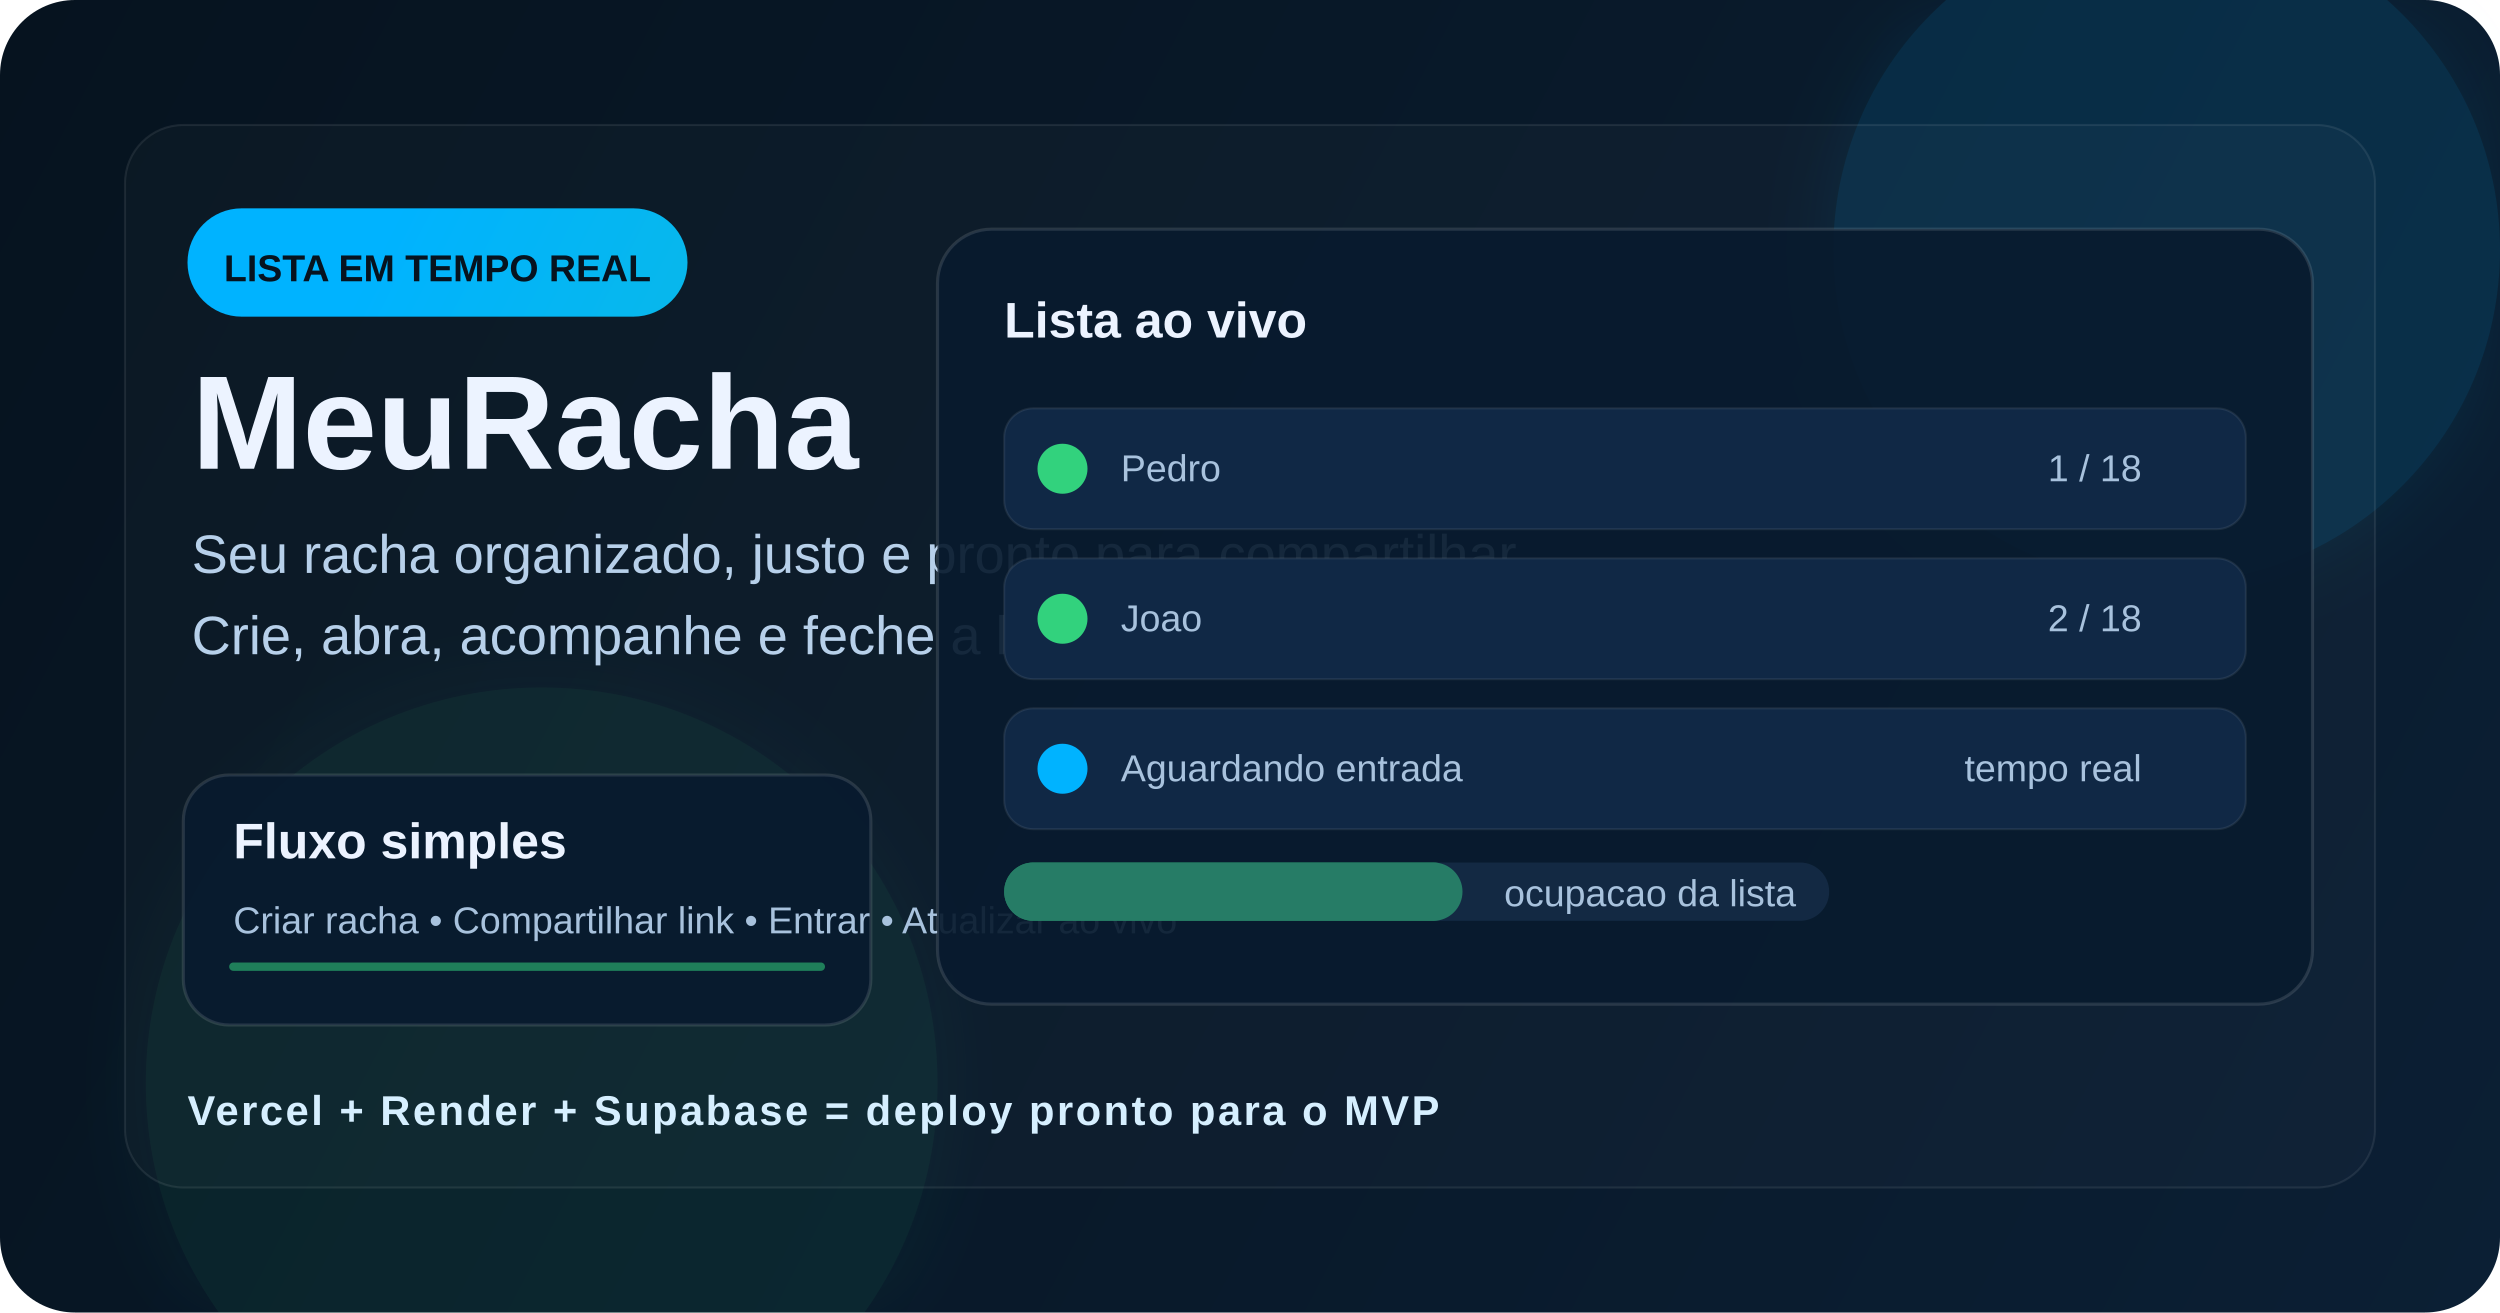
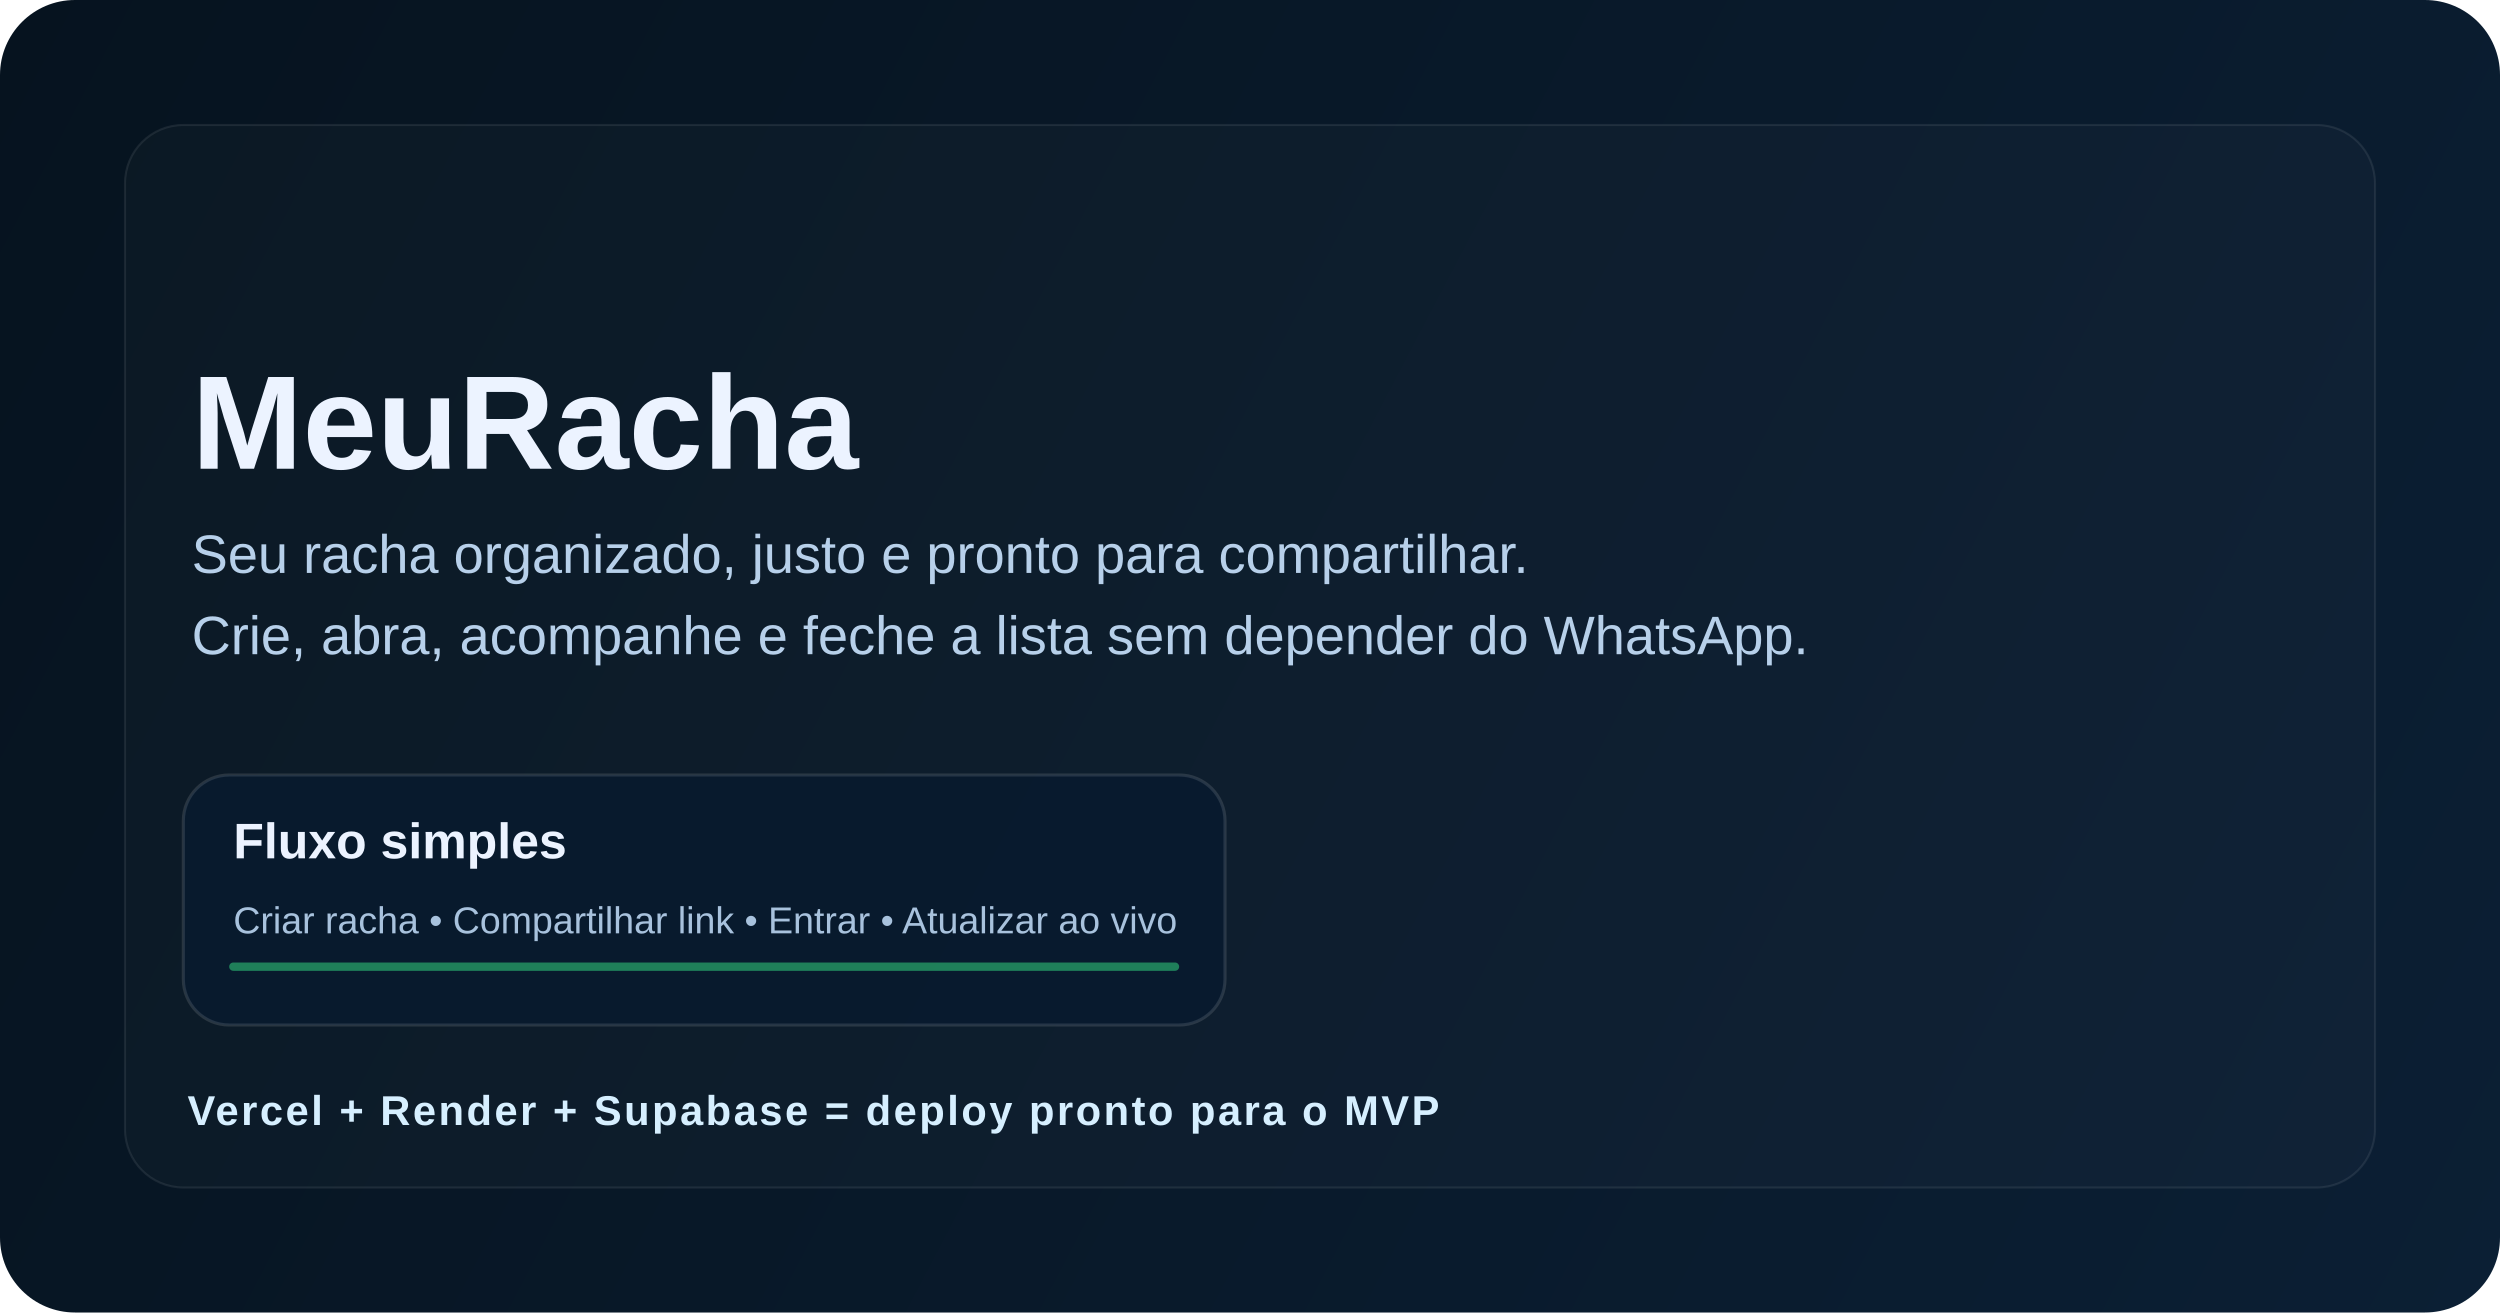
<svg xmlns="http://www.w3.org/2000/svg" width="1200" height="630" viewBox="0 0 1200 630" fill="none" role="img" aria-labelledby="title desc">
  <defs>
    <linearGradient id="bg" x1="0" y1="0" x2="1200" y2="630" gradientUnits="userSpaceOnUse">
      <stop stop-color="#06131F" />
      <stop offset="1" stop-color="#0B1F34" />
    </linearGradient>
    <linearGradient id="accent" x1="180" y1="120" x2="1040" y2="560" gradientUnits="userSpaceOnUse">
      <stop stop-color="#00B3FF" />
      <stop offset="1" stop-color="#32D27D" />
    </linearGradient>
    <filter id="glow" x="0" y="0" width="1200" height="630" filterUnits="userSpaceOnUse">
      <feGaussianBlur stdDeviation="18" result="blur" />
      <feColorMatrix in="blur" type="matrix" values="1 0 0 0 0  0 1 0 0 0.22  0 0 1 0 0.28  0 0 0 0.65 0" result="glow" />
      <feMerge>
        <feMergeNode in="glow" />
        <feMergeNode in="SourceGraphic" />
      </feMerge>
    </filter>
    <style>
      .title { font: 700 64px 'Segoe UI', Arial, sans-serif; fill: #ECF3FF; }
      .subtitle { font: 500 26px 'Segoe UI', Arial, sans-serif; fill: #B7D0EA; }
      .small { font: 600 20px 'Segoe UI', Arial, sans-serif; fill: #D6EFFF; letter-spacing: 0.06em; }
      .chip { font: 700 18px 'Segoe UI', Arial, sans-serif; fill: #06131F; }
      .cardTitle { font: 700 24px 'Segoe UI', Arial, sans-serif; fill: #ECF3FF; }
      .cardText { font: 500 18px 'Segoe UI', Arial, sans-serif; fill: #A8C2DD; }
      .panel { fill: rgba(8, 27, 46, 0.92); stroke: rgba(255,255,255,0.12); stroke-width: 1.5; }
      .line { stroke: rgba(50, 210, 125, 0.55); stroke-width: 4; stroke-linecap: round; }
      .dash { stroke-dasharray: 12 14; }
      .pulse { transform-origin: center; animation: pulse 2.4s ease-in-out infinite; }
      .float { animation: float 4s ease-in-out infinite; }
      .float2 { animation: float 5s ease-in-out infinite reverse; }
      @keyframes pulse {
        0%, 100% { transform: scale(1); opacity: 0.92; }
        50% { transform: scale(1.06); opacity: 1; }
      }
      @keyframes float {
        0%, 100% { transform: translateY(0px); }
        50% { transform: translateY(-10px); }
      }
    </style>
  </defs>
  <rect width="1200" height="630" rx="36" fill="url(#bg)" />
-   <circle cx="1040" cy="120" r="160" fill="#00B3FF" opacity="0.12" class="pulse" filter="url(#glow)" />
-   <circle cx="260" cy="520" r="190" fill="#32D27D" opacity="0.08" class="pulse" filter="url(#glow)" />
  <rect x="60" y="60" width="1080" height="510" rx="28" fill="rgba(255,255,255,0.02)" stroke="rgba(255,255,255,0.08)" />
-   <g class="float">
-     <rect x="90" y="100" width="240" height="52" rx="26" fill="url(#accent)" />
-     <text x="210" y="135" text-anchor="middle" class="chip">LISTA EM TEMPO REAL</text>
-   </g>
  <text x="92" y="225" class="title">MeuRacha</text>
  <text x="92" y="275" class="subtitle">Seu racha organizado, justo e pronto para compartilhar.</text>
  <text x="92" y="314" class="subtitle">Crie, abra, acompanhe e feche a lista sem depender do WhatsApp.</text>
  <g transform="translate(88 372)">
-     <rect x="0" y="0" width="330" height="120" rx="22" class="panel" />
+     <rect x="0" y="0" width="500" height="120" rx="22" class="panel" />
    <text x="24" y="40" class="cardTitle">Fluxo simples</text>
    <text x="24" y="76" class="cardText">Criar racha • Compartilhar link • Entrar • Atualizar ao vivo</text>
-     <line x1="24" y1="92" x2="306" y2="92" class="line" />
-   </g>
-   <g transform="translate(450 110)" class="float2">
-     <rect x="0" y="0" width="660" height="372" rx="26" class="panel" />
-     <text x="32" y="52" class="cardTitle">Lista ao vivo</text>
-     <rect x="32" y="86" width="596" height="58" rx="14" fill="#102845" stroke="rgba(255,255,255,0.08)" />
-     <circle cx="60" cy="115" r="12" fill="#32D27D" />
-     <text x="88" y="121" class="cardText">Pedro</text>
-     <text x="578" y="121" text-anchor="end" class="cardText">1 / 18</text>
-     <rect x="32" y="158" width="596" height="58" rx="14" fill="#102845" stroke="rgba(255,255,255,0.08)" />
-     <circle cx="60" cy="187" r="12" fill="#32D27D" />
-     <text x="88" y="193" class="cardText">Joao</text>
-     <text x="578" y="193" text-anchor="end" class="cardText">2 / 18</text>
-     <rect x="32" y="230" width="596" height="58" rx="14" fill="#102845" stroke="rgba(255,255,255,0.08)" />
-     <circle cx="60" cy="259" r="12" fill="#00B3FF" />
-     <text x="88" y="265" class="cardText">Aguardando entrada</text>
-     <text x="578" y="265" text-anchor="end" class="cardText">tempo real</text>
-     <rect x="32" y="304" width="220" height="28" rx="14" fill="#32D27D" />
-     <rect x="32" y="304" width="396" height="28" rx="14" fill="#1C3554" opacity="0.55" />
-     <text x="272" y="325" class="cardText" fill="#06131F">ocupacao da lista</text>
+     <line x1="24" y1="92" x2="476" y2="92" class="line" />
  </g>
  <g transform="translate(90 540)">
    <text class="small">Vercel + Render + Supabase = deploy pronto para o MVP</text>
  </g>
</svg>
